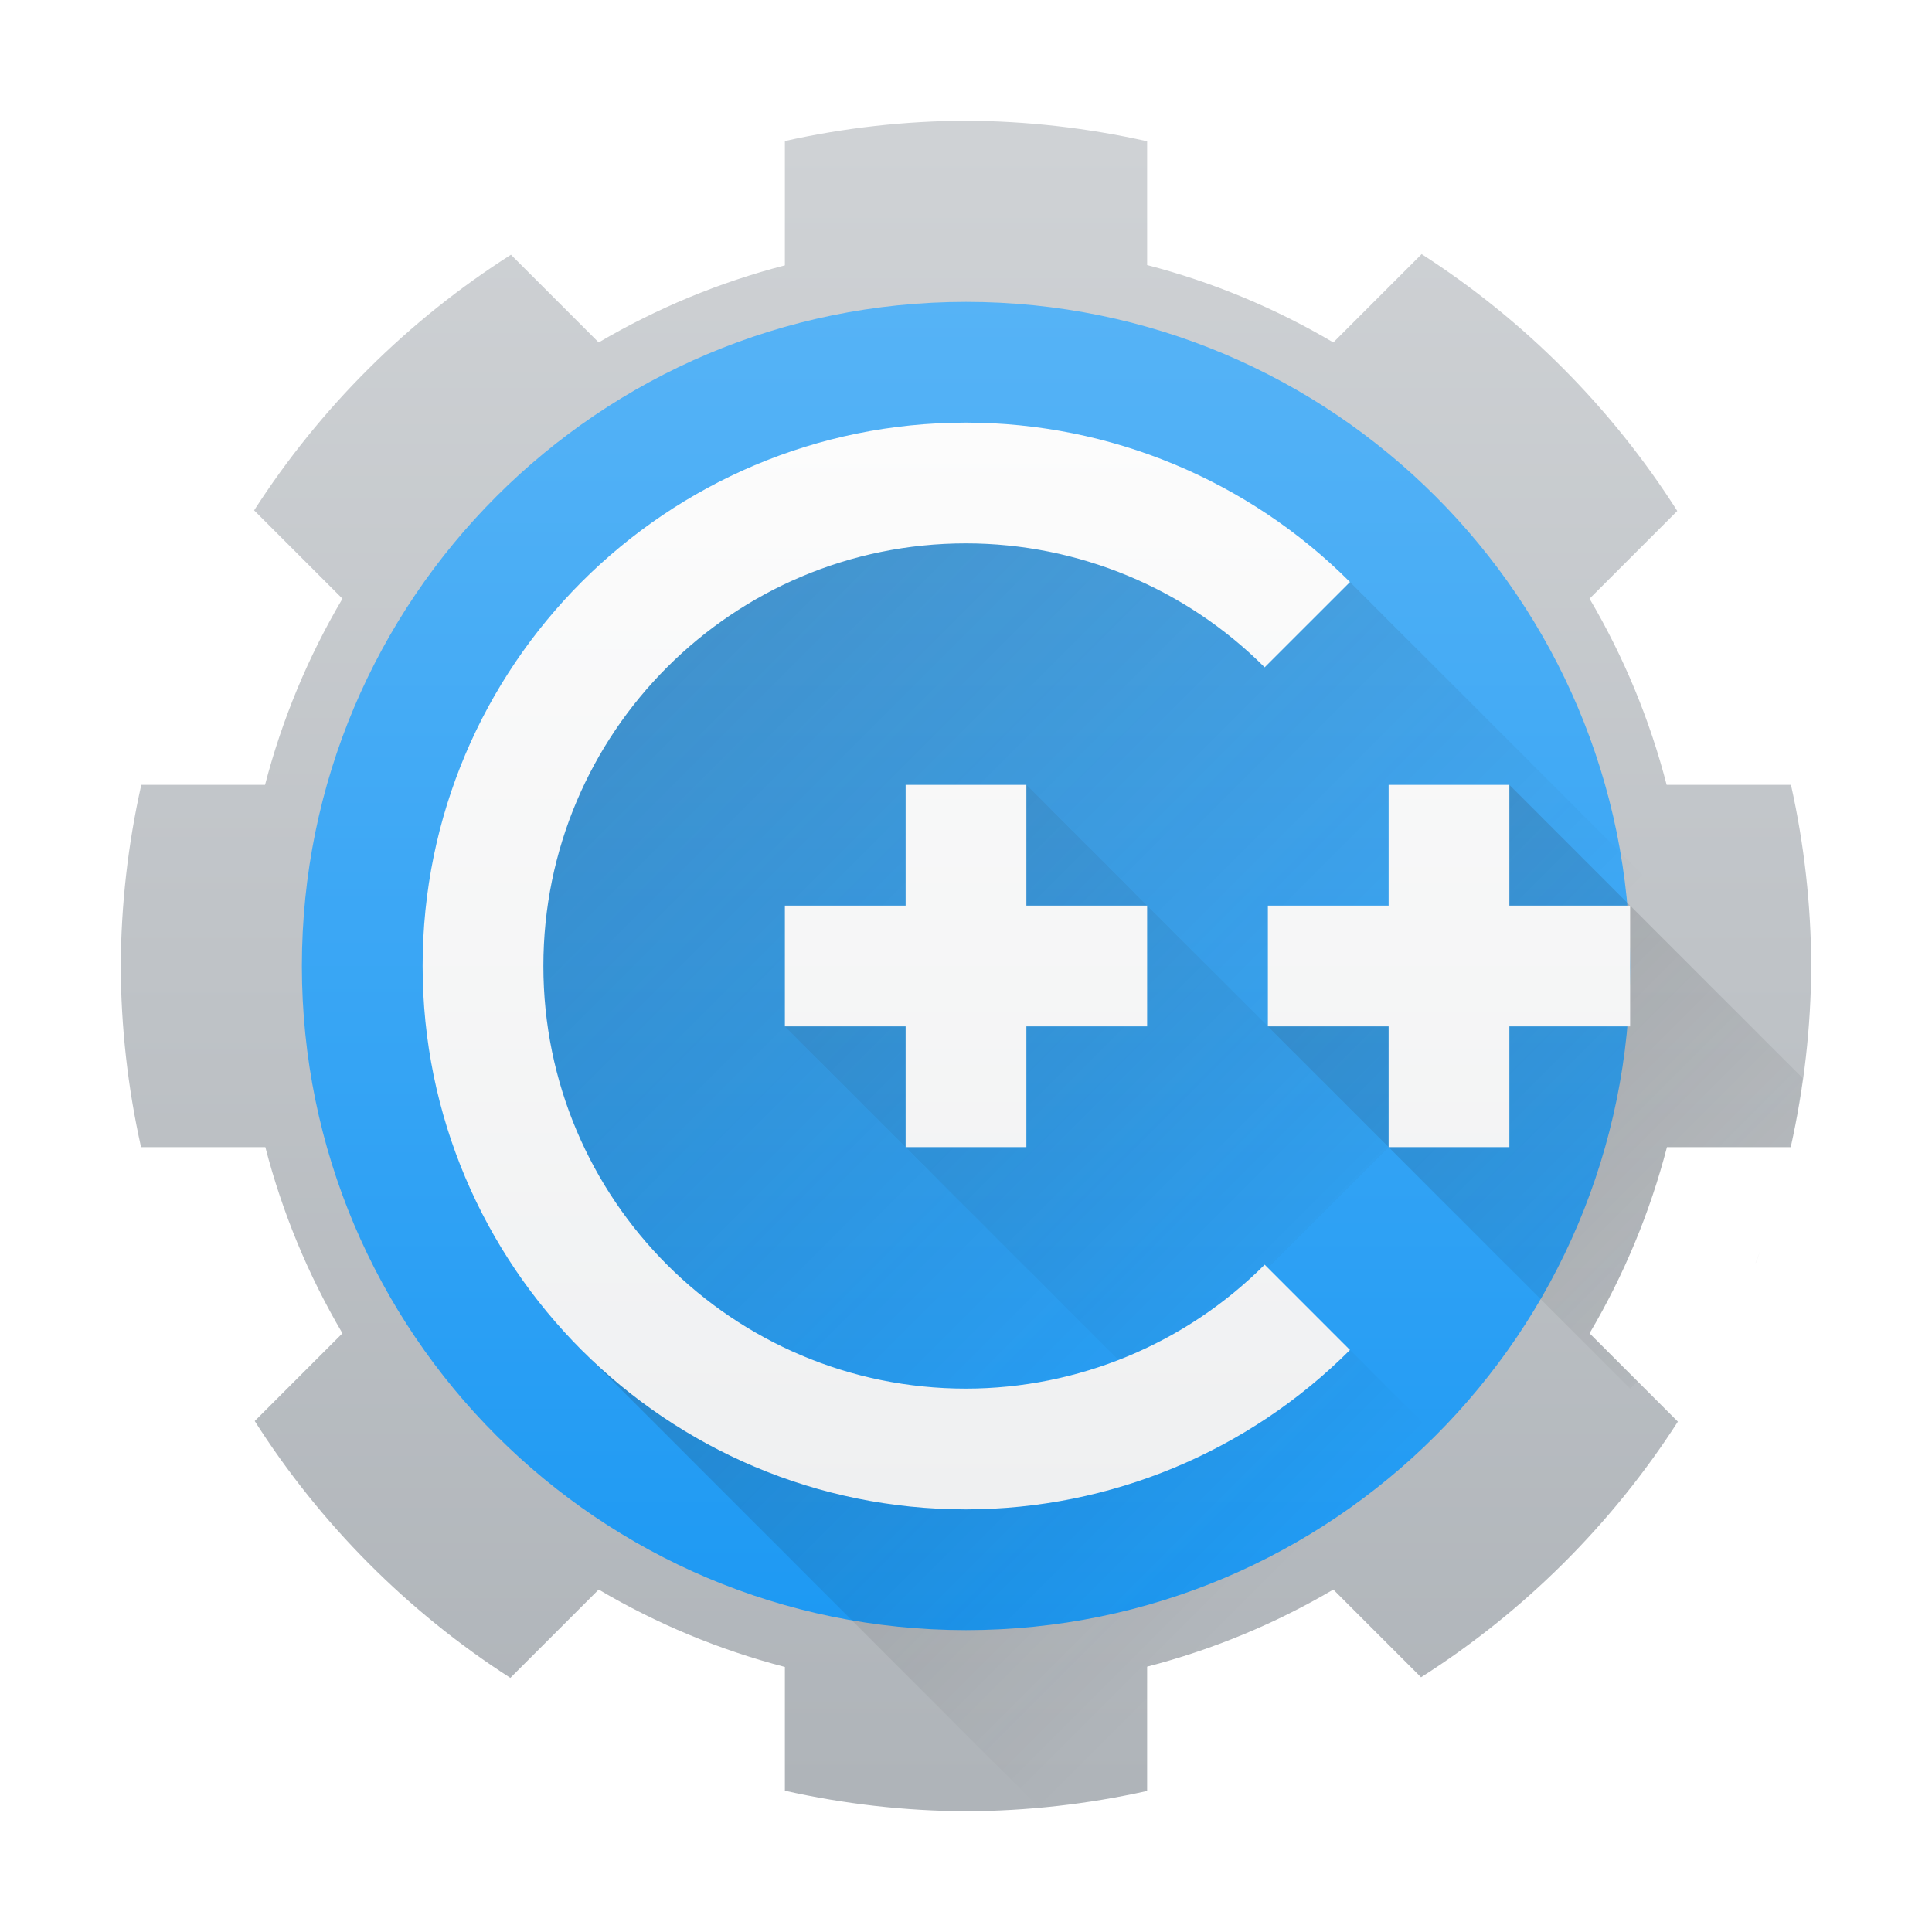
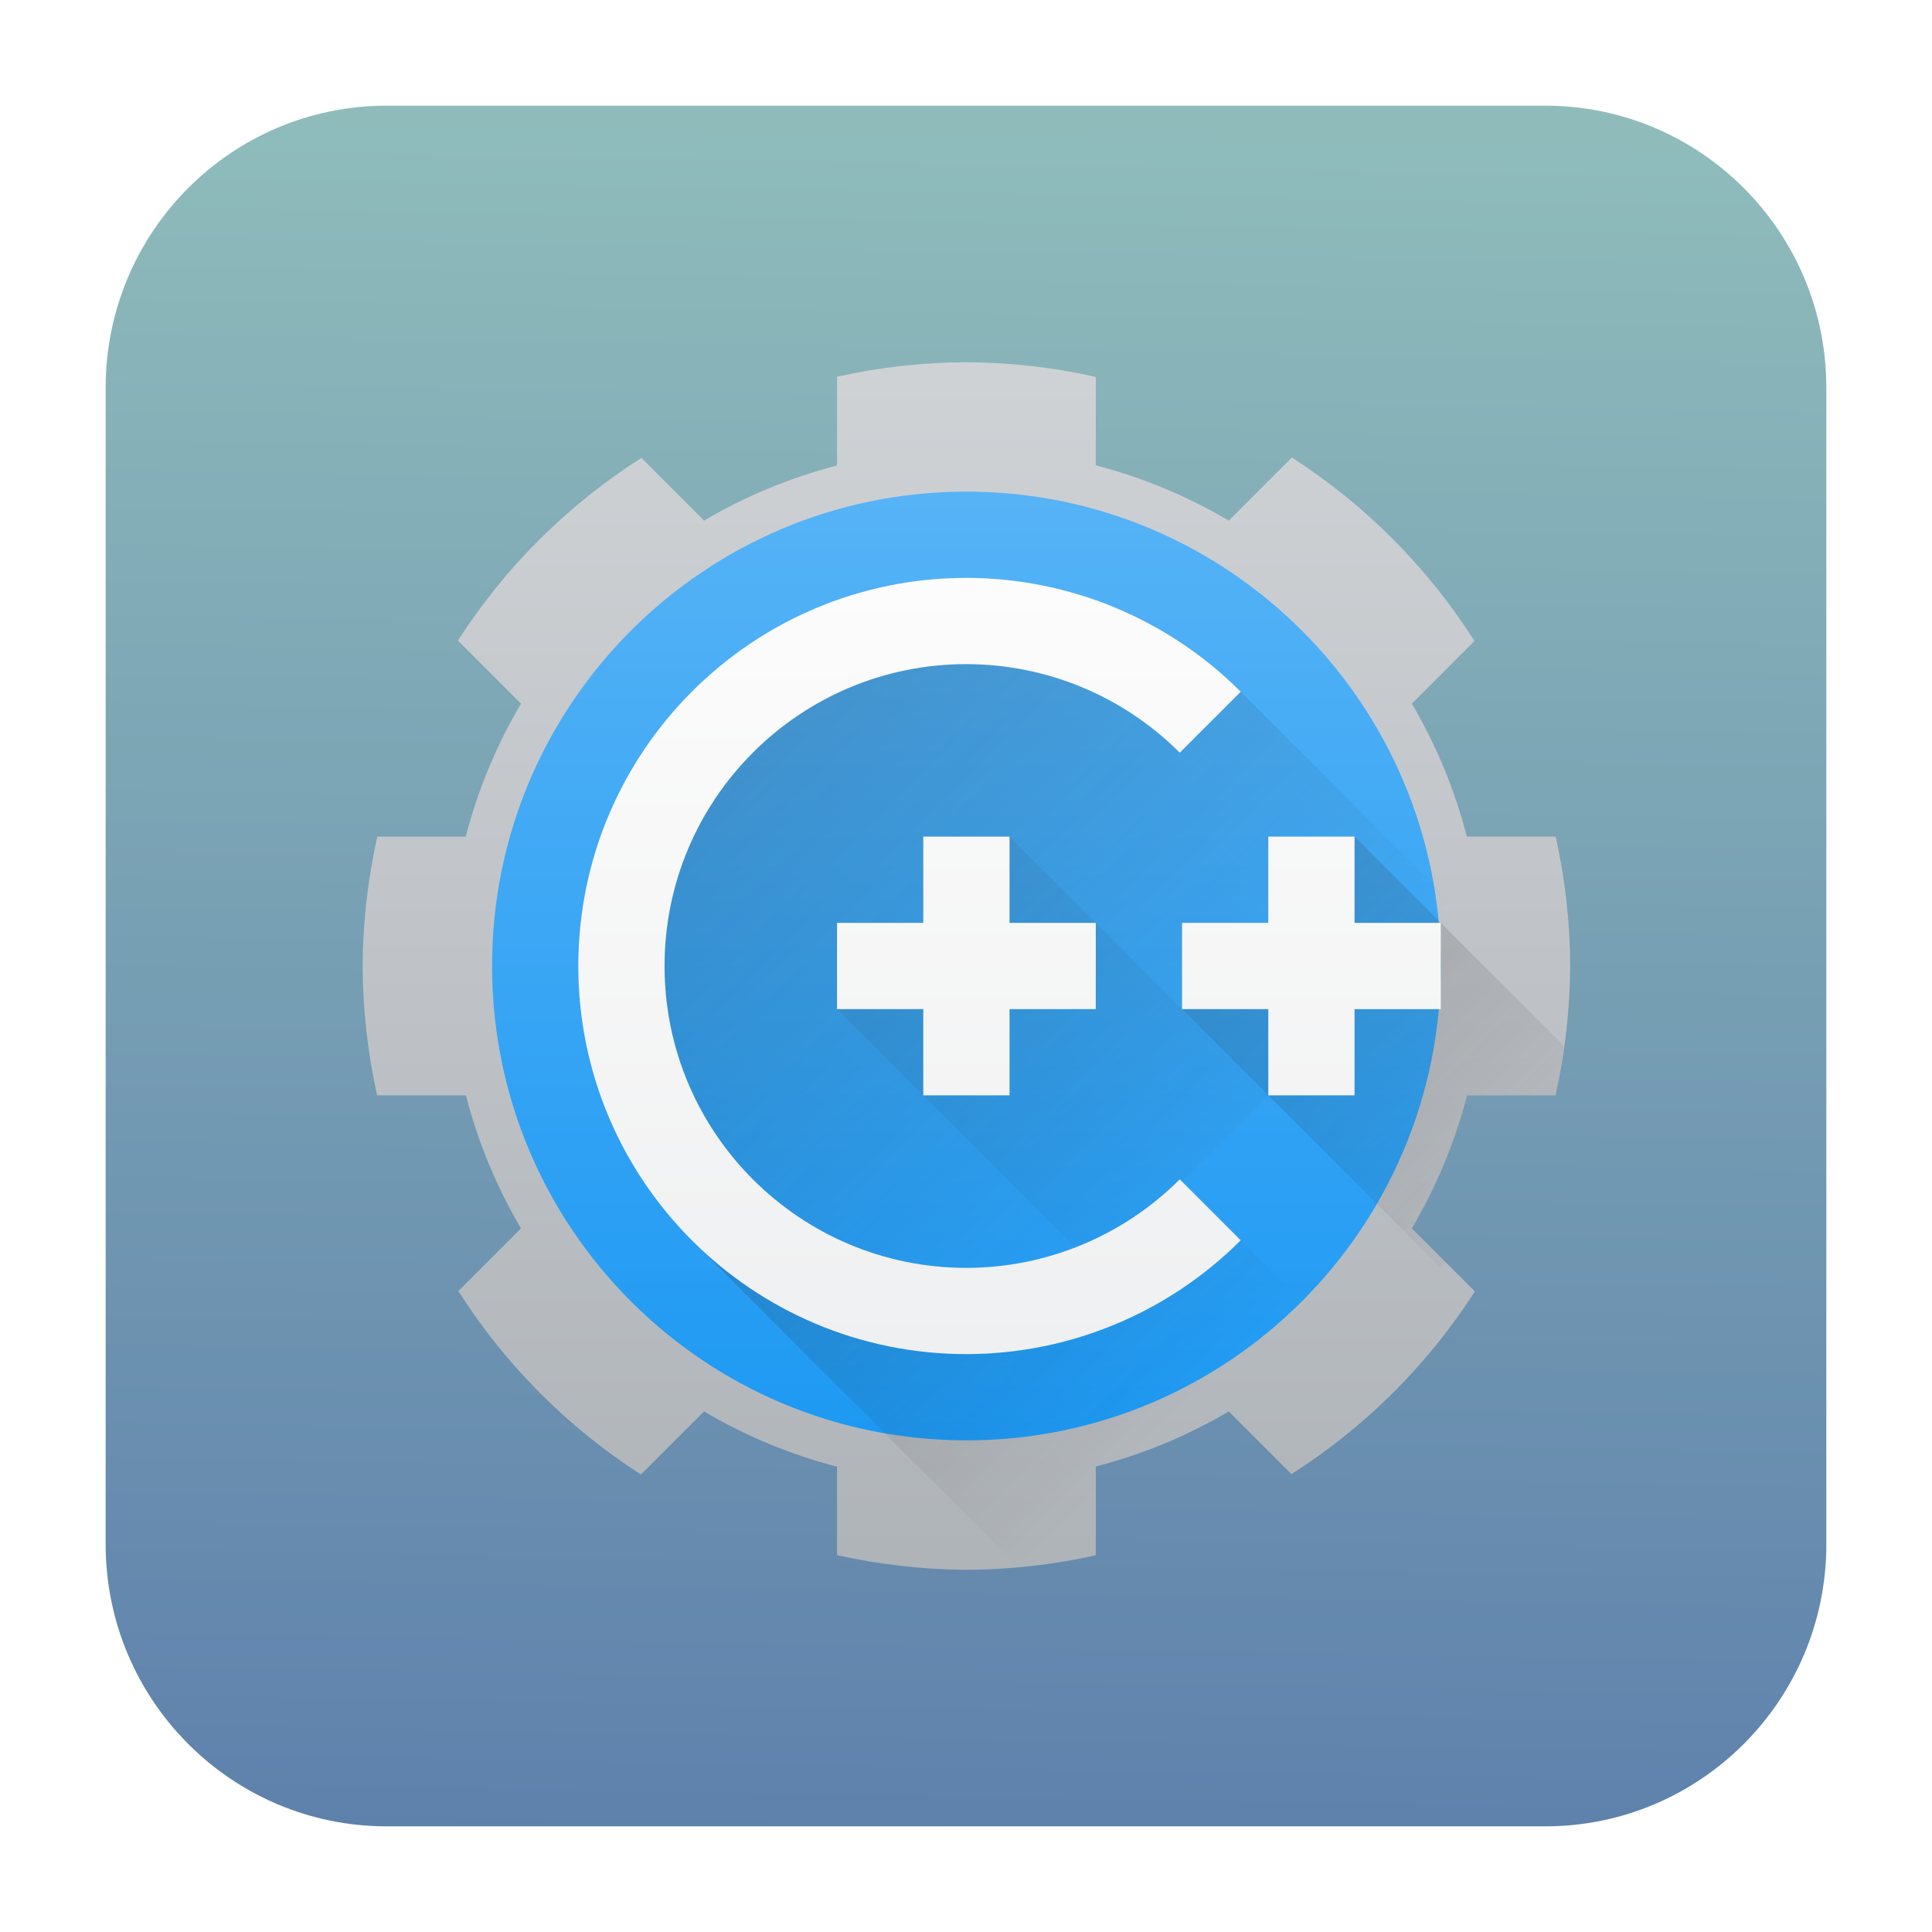
- <svg xmlns="http://www.w3.org/2000/svg" xmlns:xlink="http://www.w3.org/1999/xlink" height="32" width="32">
+ <svg xmlns="http://www.w3.org/2000/svg" xmlns:xlink="http://www.w3.org/1999/xlink" height="64" width="64" version="1.1" id="svg6059">
+   <defs id="defs6063">
+     <linearGradient xlink:href="#linearGradient1051" id="linearGradient1053" x1="-98.535" y1="60.492" x2="-97.57" y2="5.492" gradientUnits="userSpaceOnUse" gradientTransform="matrix(1.036364,0,0,1.036364,135.1182,-1.692183)" />
+     <linearGradient id="linearGradient1051">
+       <stop style="stop-color:#5e81ac;stop-opacity:1;" offset="0" id="stop1047" />
+       <stop style="stop-color:#8fbcbb;stop-opacity:1;" offset="1" id="stop1049" />
+     </linearGradient>
+     <linearGradient id="linearGradient6957" gradientTransform="rotate(-165,10.38408,1.161008)" gradientUnits="userSpaceOnUse" x1="-27.383" x2="-20.311" y1="21.553" y2="47.946">
+       <stop offset="0" stop-color="#afb4b9" id="stop6036-2" />
+       <stop offset="1" stop-color="#cfd2d5" id="stop6038-9" />
+     </linearGradient>
+     <linearGradient id="linearGradient6961" gradientUnits="userSpaceOnUse" x1="16" x2="16" y1="27" y2="5" gradientTransform="translate(39.14235,-38.4208)">
+       <stop offset="0" stop-color="#1d99f3" id="stop6025-3" />
+       <stop offset="1" stop-color="#56b3f6" id="stop6027-1" />
+     </linearGradient>
+     <linearGradient id="linearGradient6963" gradientUnits="userSpaceOnUse" x1="11" x2="20.947" xlink:href="#a" y1="11" y2="20.947" gradientTransform="translate(39.14235,-38.4208)" />
+     <linearGradient id="linearGradient6967">
+       <stop offset="0" stop-color="#292c2f" id="stop6019-9" />
+       <stop offset="1" stop-color="#0e0f10" stop-opacity="0" id="stop6021-4" />
+     </linearGradient>
+     <linearGradient id="linearGradient6969" gradientUnits="userSpaceOnUse" x1="23" x2="30" xlink:href="#a" y1="15" y2="22" gradientTransform="translate(39.14235,-38.4208)" />
+     <linearGradient id="linearGradient6971" gradientUnits="userSpaceOnUse" x1="24" x2="24" xlink:href="#b" y1="25" y2="7" gradientTransform="translate(39.14235,-38.4208)" />
+     <linearGradient id="linearGradient6975">
+       <stop offset="0" stop-color="#eff0f1" id="stop6014-7" />
+       <stop offset="1" stop-color="#fcfcfc" id="stop6016-8" />
+     </linearGradient>
+     <linearGradient id="linearGradient6977" gradientUnits="userSpaceOnUse" x1="15" x2="22" xlink:href="#a" y1="15" y2="22" gradientTransform="translate(39.14235,-38.4208)" />
+     <linearGradient id="linearGradient6979" gradientUnits="userSpaceOnUse" x1="16" x2="16" xlink:href="#b" y1="25" y2="7" gradientTransform="translate(39.14235,-38.4208)" />
+     <linearGradient id="linearGradient6981" gradientUnits="userSpaceOnUse" x1="9.636" x2="17.272" xlink:href="#a" y1="22.364" y2="30" gradientTransform="translate(39.14235,-38.4208)" />
+     <linearGradient id="linearGradient6983" gradientUnits="userSpaceOnUse" x1="7" x2="7" xlink:href="#b" y1="25" y2="7" gradientTransform="translate(39.14235,-38.4208)" />
+     <linearGradient xlink:href="#c" id="linearGradient8620" gradientUnits="userSpaceOnUse" gradientTransform="matrix(-1.379894,-0.3697415,0.3697415,-1.379894,-18.02696,71.12978)" x1="-27.383" y1="21.553" x2="-20.311" y2="47.946" />
+     <linearGradient xlink:href="#d" id="linearGradient8622" gradientUnits="userSpaceOnUse" gradientTransform="matrix(1.428571,0,0,1.428571,9.156631,9.142859)" x1="16" y1="27" x2="16" y2="5" />
+     <linearGradient xlink:href="#a" id="linearGradient8624" gradientUnits="userSpaceOnUse" gradientTransform="matrix(1.428571,0,0,1.428571,9.156631,9.142859)" x1="11" y1="11" x2="20.947" y2="20.947" />
+     <linearGradient xlink:href="#a" id="linearGradient8626" gradientUnits="userSpaceOnUse" gradientTransform="matrix(1.428571,0,0,1.428571,9.156631,9.142859)" x1="23" y1="15" x2="30" y2="22" />
+     <linearGradient xlink:href="#b" id="linearGradient8628" gradientUnits="userSpaceOnUse" gradientTransform="matrix(1.428571,0,0,1.428571,9.156631,9.142859)" x1="24" y1="25" x2="24" y2="7" />
+     <linearGradient xlink:href="#a" id="linearGradient8630" gradientUnits="userSpaceOnUse" gradientTransform="matrix(1.428571,0,0,1.428571,9.156631,9.142859)" x1="15" y1="15" x2="22" y2="22" />
+     <linearGradient xlink:href="#b" id="linearGradient8632" gradientUnits="userSpaceOnUse" gradientTransform="matrix(1.428571,0,0,1.428571,9.156631,9.142859)" x1="16" y1="25" x2="16" y2="7" />
+     <linearGradient xlink:href="#a" id="linearGradient8634" gradientUnits="userSpaceOnUse" gradientTransform="matrix(1.428571,0,0,1.428571,9.156631,9.142859)" x1="9.636" y1="22.364" x2="17.272" y2="30" />
+     <linearGradient xlink:href="#b" id="linearGradient8636" gradientUnits="userSpaceOnUse" gradientTransform="matrix(1.428571,0,0,1.428571,9.156631,9.142859)" x1="7" y1="25" x2="7" y2="7" />
+   </defs>
  <linearGradient id="b">
-     <stop offset="0" stop-color="#eff0f1" />
-     <stop offset="1" stop-color="#fcfcfc" />
+     <stop offset="0" stop-color="#eff0f1" id="stop6014" />
+     <stop offset="1" stop-color="#fcfcfc" id="stop6016" />
  </linearGradient>
  <linearGradient id="a">
-     <stop offset="0" stop-color="#292c2f" />
-     <stop offset="1" stop-color="#0e0f10" stop-opacity="0" />
+     <stop offset="0" stop-color="#292c2f" id="stop6019" />
+     <stop offset="1" stop-color="#0e0f10" stop-opacity="0" id="stop6021" />
  </linearGradient>
-   <linearGradient id="f" gradientUnits="userSpaceOnUse" x1="23" x2="30" xlink:href="#a" y1="15" y2="22" />
-   <linearGradient id="d" gradientUnits="userSpaceOnUse" x1="16" x2="16" y1="27" y2="5">
-     <stop offset="0" stop-color="#1d99f3" />
-     <stop offset="1" stop-color="#56b3f6" />
+   <linearGradient id="f" gradientUnits="userSpaceOnUse" x1="23" x2="30" xlink:href="#a" y1="15" y2="22" gradientTransform="translate(39.14235,-38.4208)" />
+   <linearGradient id="d" gradientUnits="userSpaceOnUse" x1="16" x2="16" y1="27" y2="5" gradientTransform="translate(39.14235,-38.4208)">
+     <stop offset="0" stop-color="#1d99f3" id="stop6025" />
+     <stop offset="1" stop-color="#56b3f6" id="stop6027" />
  </linearGradient>
-   <linearGradient id="k" gradientUnits="userSpaceOnUse" x1="7" x2="7" xlink:href="#b" y1="25" y2="7" />
-   <linearGradient id="i" gradientUnits="userSpaceOnUse" x1="16" x2="16" xlink:href="#b" y1="25" y2="7" />
-   <linearGradient id="g" gradientUnits="userSpaceOnUse" x1="24" x2="24" xlink:href="#b" y1="25" y2="7" />
-   <linearGradient id="e" gradientUnits="userSpaceOnUse" x1="11" x2="20.947" xlink:href="#a" y1="11" y2="20.947" />
-   <linearGradient id="h" gradientUnits="userSpaceOnUse" x1="15" x2="22" xlink:href="#a" y1="15" y2="22" />
-   <linearGradient id="j" gradientUnits="userSpaceOnUse" x1="9.636" x2="17.272" xlink:href="#a" y1="22.364" y2="30" />
-   <linearGradient id="c" gradientTransform="rotate(-165 -6.658 22.948)" gradientUnits="userSpaceOnUse" x1="-27.383" x2="-20.311" y1="21.553" y2="47.946">
-     <stop offset="0" stop-color="#afb4b9" />
-     <stop offset="1" stop-color="#cfd2d5" />
+   <linearGradient id="k" gradientUnits="userSpaceOnUse" x1="7" x2="7" xlink:href="#b" y1="25" y2="7" gradientTransform="translate(39.14235,-38.4208)" />
+   <linearGradient id="i" gradientUnits="userSpaceOnUse" x1="16" x2="16" xlink:href="#b" y1="25" y2="7" gradientTransform="translate(39.14235,-38.4208)" />
+   <linearGradient id="g" gradientUnits="userSpaceOnUse" x1="24" x2="24" xlink:href="#b" y1="25" y2="7" gradientTransform="translate(39.14235,-38.4208)" />
+   <linearGradient id="e" gradientUnits="userSpaceOnUse" x1="11" x2="20.947" xlink:href="#a" y1="11" y2="20.947" gradientTransform="translate(39.14235,-38.4208)" />
+   <linearGradient id="h" gradientUnits="userSpaceOnUse" x1="15" x2="22" xlink:href="#a" y1="15" y2="22" gradientTransform="translate(39.14235,-38.4208)" />
+   <linearGradient id="j" gradientUnits="userSpaceOnUse" x1="9.636" x2="17.272" xlink:href="#a" y1="22.364" y2="30" gradientTransform="translate(39.14235,-38.4208)" />
+   <linearGradient id="c" gradientTransform="rotate(-165,10.38408,1.161008)" gradientUnits="userSpaceOnUse" x1="-27.383" x2="-20.311" y1="21.553" y2="47.946">
+     <stop offset="0" stop-color="#afb4b9" id="stop6036" />
+     <stop offset="1" stop-color="#cfd2d5" id="stop6038" />
  </linearGradient>
-   <path d="M16 2a14 14 0 0 0-3 .336v2.059a12 12 0 0 0-3.084 1.277L8.463 4.219a14 14 0 0 0-4.254 4.234l1.463 1.463A12 12 0 0 0 4.39 13H2.34A14 14 0 0 0 2 16a14 14 0 0 0 .336 3h2.059a12 12 0 0 0 1.277 3.084l-1.453 1.453a14 14 0 0 0 4.234 4.254l1.463-1.463A12 12 0 0 0 13 27.61v2.05a14 14 0 0 0 3 .34 13.997 13.997 0 0 0 3-.336v-2.059a12 12 0 0 0 3.084-1.277l1.453 1.453a14 14 0 0 0 4.254-4.234l-1.463-1.463A12 12 0 0 0 27.61 19h2.05a14 14 0 0 0 .34-3 13.997 13.997 0 0 0-.336-3h-2.059a12 12 0 0 0-1.277-3.084l1.453-1.453a14 14 0 0 0-4.234-4.254l-1.463 1.463A12 12 0 0 0 19 4.39V2.34A14 14 0 0 0 16 2z" fill="url(#c)" />
-   <circle cx="16" cy="16" fill="url(#d)" r="11" />
-   <path d="M16 8a8 8 0 0 0-8 8 8 8 0 0 0 8 8 8 8 0 0 0 7.283-4.717L23 19l-4 4-6-6 2-2 2-2 4 4 2-2 .791-.791a8 8 0 0 0-.104-.416l.26.26L25 13l3.49 3.49 1.367 1.367a14 14 0 0 0 .07-.648L29 16.281l-6.64-6.64-.706.705A8 8 0 0 0 16 8z" fill="url(#e)" opacity=".2" />
-   <path d="M25 13l-2 2-2 2 6 6 .121-.121-.793-.795A12 12 0 0 0 27.61 19h2.051a14 14 0 0 0 .197-1.143zm4.648 6.041a14 14 0 0 1-.275 1.01 14 14 0 0 0 .275-1.01zm-.275 1.01a14 14 0 0 1-.215.654 14 14 0 0 0 .215-.654zm-.215.654a14 14 0 0 1-.084.22l.018-.017a14 14 0 0 0 .066-.203z" fill="url(#f)" opacity=".2" />
-   <path d="M23 13v2h-2v2h2v2h2v-2h2v-2h-2v-2z" fill="url(#g)" />
-   <path d="M13 17l6 6 4-4-6-6-2 2z" fill="url(#h)" opacity=".2" />
-   <path d="M15 13v2h-2v2h2v2h2v-2h2v-2h-2v-2z" fill="url(#i)" />
-   <path d="M22 22l-8 2-4.363-1.637 7.57 7.573A14 14 0 0 0 19 29.664v-2.059a12 12 0 0 0 3.084-1.277l1.453 1.453a14 14 0 0 0 2.35-1.894zm-3 7.664a14 14 0 0 0 .998-.273 14 14 0 0 1-.998.273zm.998-.273a14 14 0 0 0 .654-.215 14 14 0 0 1-.654.215zm.654-.215a14 14 0 0 0 .637-.244 14 14 0 0 1-.637.244zm.637-.244a14 14 0 0 0 .67-.293 14 14 0 0 1-.67.293zm.67-.293a14 14 0 0 0 .604-.307 14 14 0 0 1-.604.307zm.604-.307a14 14 0 0 0 .898-.506 14 14 0 0 1-.898.506z" fill="url(#j)" opacity=".2" />
-   <path d="M16 7a9 9 0 0 0-9 9 9 9 0 0 0 9 9 9 9 0 0 0 6.36-2.64l-1.413-1.413A7 7 0 0 1 16 23a7 7 0 0 1-7-7 7 7 0 0 1 7-7 7 7 0 0 1 4.947 2.053L22.36 9.64A9 9 0 0 0 16 7z" fill="url(#k)" />
+   <rect ry="9.343" y="3.5" x="3.5" height="57" width="57" id="rect1045" style="fill:url(#linearGradient1053);fill-opacity:1;stroke-width:2.844;stroke-linecap:round" rx="9.312" />
+   <path d="m 32.014,12 a 20,20 0 0 0 -4.286,0.48 v 2.941 a 17.143,17.143 0 0 0 -4.406,1.824 l -2.076,-2.076 a 20,20 0 0 0 -6.077,6.049 l 2.09,2.09 a 17.143,17.143 0 0 0 -1.831,4.406 h -2.929 a 20,20 0 0 0 -0.486,4.286 20,20 0 0 0 0.48,4.286 h 2.941 a 17.143,17.143 0 0 0 1.824,4.406 l -2.076,2.076 a 20,20 0 0 0 6.049,6.077 l 2.09,-2.09 a 17.143,17.143 0 0 0 4.406,1.831 v 2.929 a 20,20 0 0 0 4.286,0.486 19.996,19.996 0 0 0 4.286,-0.48 v -2.941 a 17.143,17.143 0 0 0 4.406,-1.824 l 2.076,2.076 A 20,20 0 0 0 48.858,42.781 l -2.09,-2.09 a 17.143,17.143 0 0 0 1.831,-4.406 h 2.929 a 20,20 0 0 0 0.486,-4.286 19.996,19.996 0 0 0 -0.48,-4.286 H 48.592 A 17.143,17.143 0 0 0 46.768,23.309 l 2.076,-2.076 a 20,20 0 0 0 -6.049,-6.077 l -2.09,2.09 a 17.143,17.143 0 0 0 -4.406,-1.831 v -2.929 a 20,20 0 0 0 -4.286,-0.486 z" fill="url(#c)" id="path6041-4-6" style="fill:url(#linearGradient8620);stroke-width:1.429" />
+   <circle cx="32.014" cy="32" fill="url(#d)" id="circle6043-5-9" style="fill:url(#linearGradient8622);stroke-width:1.429" r="15.714" />
+   <path d="M 32.014,20.571 A 11.429,11.429 0 0 0 20.585,32 11.429,11.429 0 0 0 32.014,43.429 11.429,11.429 0 0 0 42.418,36.69 l -0.404,-0.404 -5.714,5.714 -8.571,-8.571 2.857,-2.857 2.857,-2.857 5.714,5.714 2.857,-2.857 1.13,-1.13 a 11.429,11.429 0 0 0 -0.149,-0.594 l 0.371,0.371 1.504,-1.504 4.986,4.986 1.953,1.953 a 20,20 0 0 0 0.1,-0.926 L 50.585,32.401 41.099,22.916 40.091,23.923 A 11.429,11.429 0 0 0 32.014,20.571 Z" fill="url(#e)" opacity="0.2" id="path6045-0-3" style="fill:url(#linearGradient8624);stroke-width:1.429" />
+   <path d="m 44.871,27.714 -2.857,2.857 -2.857,2.857 8.571,8.571 0.173,-0.173 -1.133,-1.136 a 17.143,17.143 0 0 0 1.831,-4.406 h 2.93 a 20,20 0 0 0 0.281,-1.633 z m 6.64,8.63 a 20,20 0 0 1 -0.393,1.443 20,20 0 0 0 0.393,-1.443 z m -0.393,1.443 a 20,20 0 0 1 -0.307,0.934 20,20 0 0 0 0.307,-0.934 z m -0.307,0.934 a 20,20 0 0 1 -0.12,0.314 l 0.026,-0.024 a 20,20 0 0 0 0.094,-0.29 z" fill="url(#f)" opacity="0.2" id="path6047-3-7" style="fill:url(#linearGradient8626);stroke-width:1.429" />
+   <path d="m 42.014,27.714 v 2.857 h -2.857 v 2.857 h 2.857 v 2.857 h 2.857 V 33.429 H 47.728 V 30.571 h -2.857 v -2.857 z" fill="url(#g)" id="path6049-6-4" style="fill:url(#linearGradient8628);stroke-width:1.429" />
+   <path d="m 27.728,33.429 8.571,8.571 5.714,-5.714 -8.571,-8.571 -2.857,2.857 z" fill="url(#h)" opacity="0.2" id="path6051-1-5" style="fill:url(#linearGradient8630);stroke-width:1.429" />
+   <path d="M 30.585,27.714 V 30.571 H 27.728 v 2.857 h 2.857 v 2.857 h 2.857 v -2.857 h 2.857 V 30.571 h -2.857 v -2.857 z" fill="url(#i)" id="path6053-0-2" style="fill:url(#linearGradient8632);stroke-width:1.429" />
+   <path d="M 40.585,40.571 29.157,43.429 22.924,41.09 33.738,51.909 a 20,20 0 0 0 2.561,-0.389 v -2.941 a 17.143,17.143 0 0 0 4.406,-1.824 l 2.076,2.076 a 20,20 0 0 0 3.357,-2.706 z m -4.286,10.949 a 20,20 0 0 0 1.426,-0.39 20,20 0 0 1 -1.426,0.39 z m 1.426,-0.39 a 20,20 0 0 0 0.934,-0.307 20,20 0 0 1 -0.934,0.307 z m 0.934,-0.307 a 20,20 0 0 0 0.91,-0.349 20,20 0 0 1 -0.91,0.349 z m 0.91,-0.349 a 20,20 0 0 0 0.957,-0.419 20,20 0 0 1 -0.957,0.419 z m 0.957,-0.419 a 20,20 0 0 0 0.863,-0.439 20,20 0 0 1 -0.863,0.439 z m 0.863,-0.439 a 20,20 0 0 0 1.283,-0.723 20,20 0 0 1 -1.283,0.723 z" fill="url(#j)" opacity="0.2" id="path6055-6-5" style="fill:url(#linearGradient8634);stroke-width:1.429" />
+   <path d="m 32.014,19.143 a 12.857,12.857 0 0 0 -12.857,12.857 12.857,12.857 0 0 0 12.857,12.857 12.857,12.857 0 0 0 9.086,-3.771 l -2.019,-2.019 a 10,10 0 0 1 -7.067,2.933 10,10 0 0 1 -10,-10 10,10 0 0 1 10,-10 10,10 0 0 1 7.067,2.933 l 2.019,-2.019 a 12.857,12.857 0 0 0 -9.086,-3.771 z" fill="url(#k)" id="path6057-3-4" style="fill:url(#linearGradient8636);stroke-width:1.429" />
</svg>
